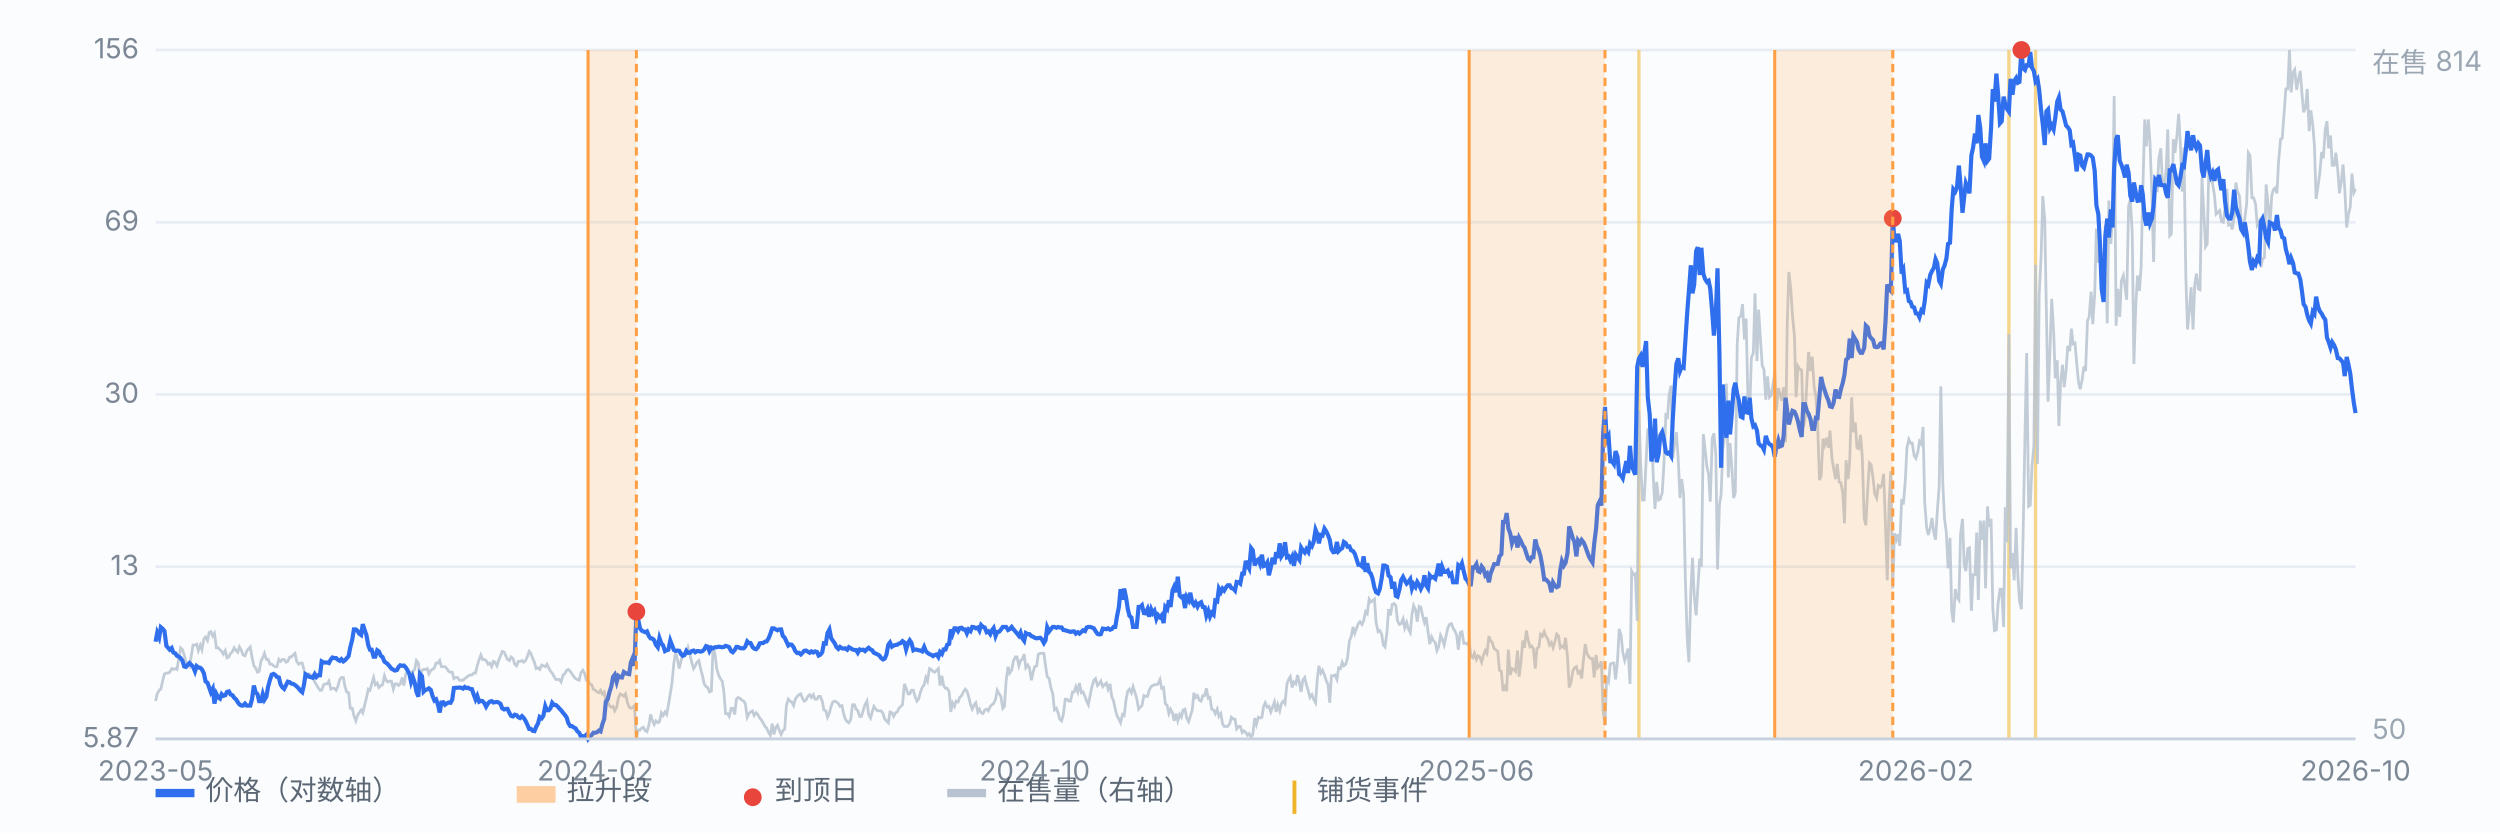
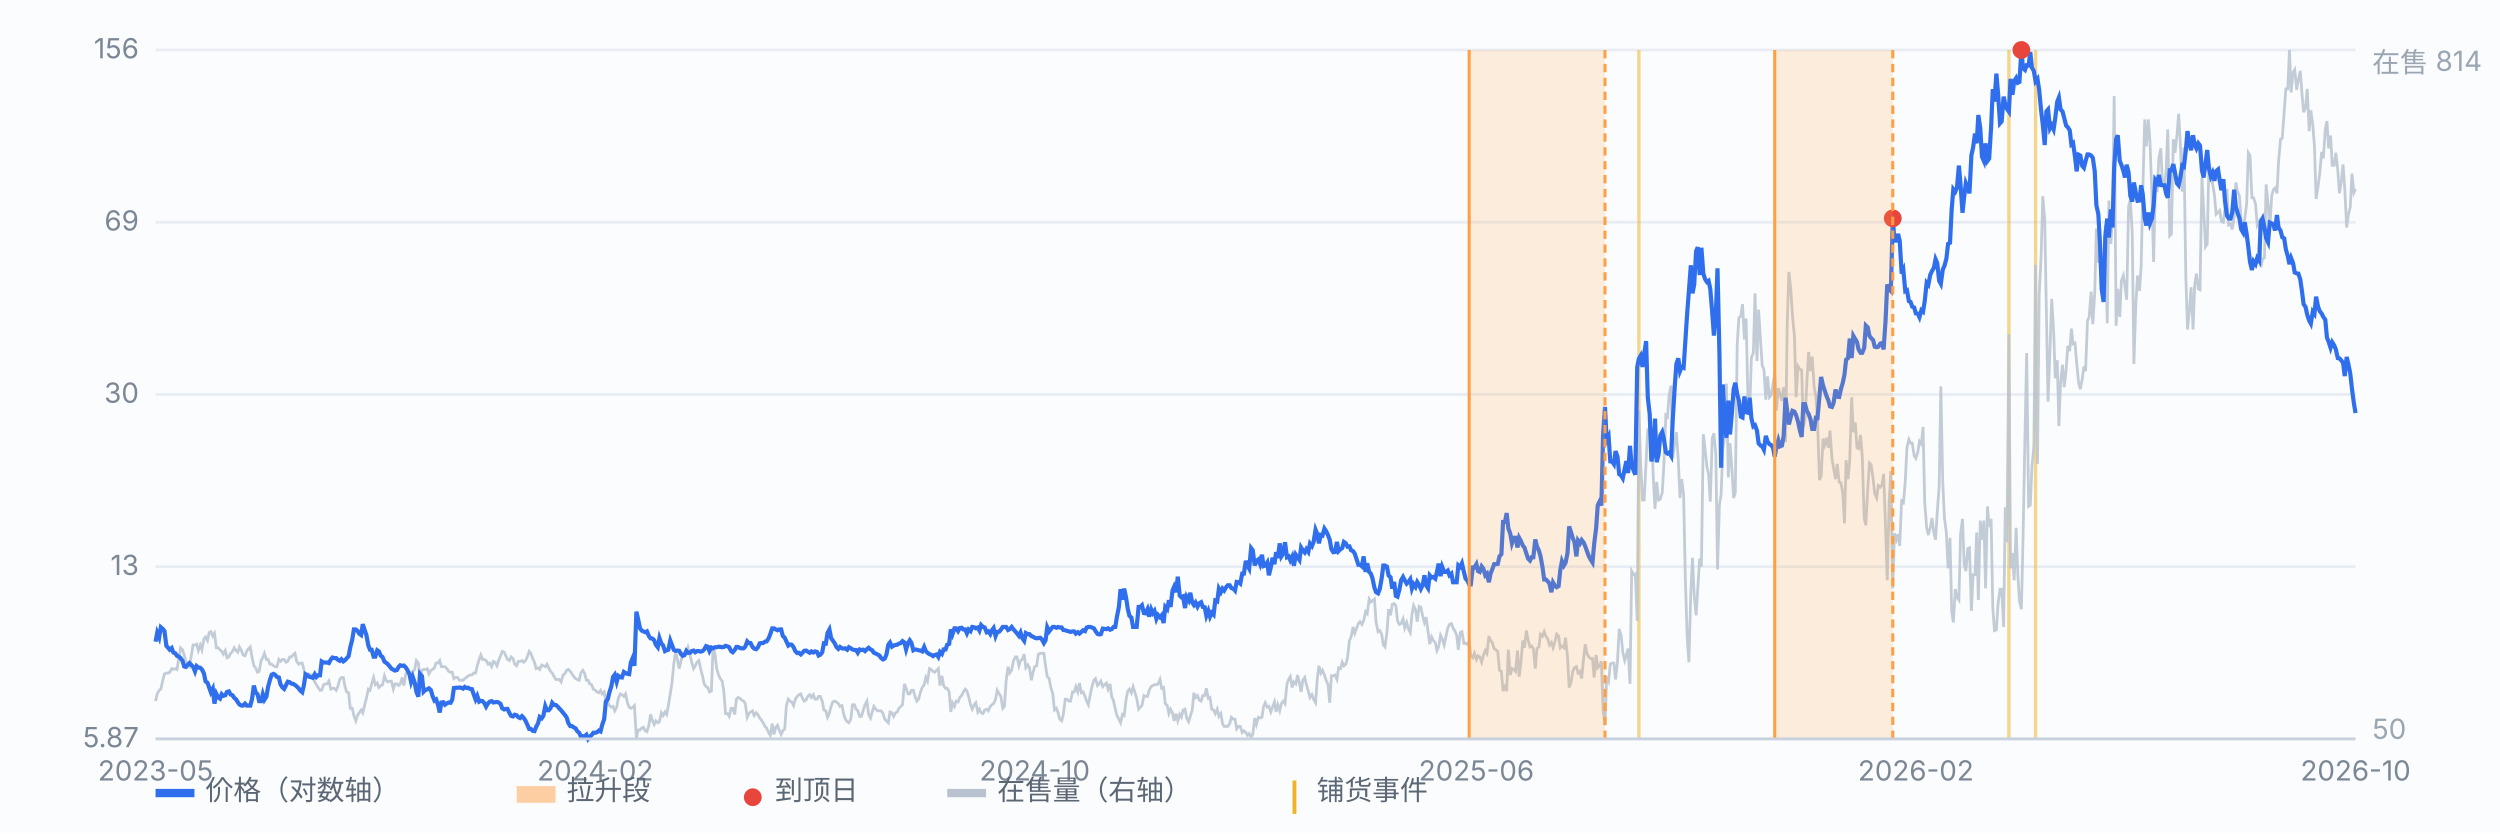
<svg xmlns="http://www.w3.org/2000/svg" viewBox="0 0 900 300" preserveAspectRatio="xMidYMid meet" style="width:100%;max-width:900px;height:auto;display:block" font-family="-apple-system,Segoe UI,Microsoft YaHei,sans-serif" font-size="10">
  <rect x="0" y="0" width="900" height="300" fill="#fbfcfe" />
  <line x1="56" y1="266.0" x2="848" y2="266.0" stroke="#e8edf5" stroke-width="1" />
  <text x="50" y="269.0" text-anchor="end" fill="#7b8794">5.87</text>
  <line x1="56" y1="204.0" x2="848" y2="204.0" stroke="#e8edf5" stroke-width="1" />
  <text x="50" y="207.0" text-anchor="end" fill="#7b8794">13</text>
  <line x1="56" y1="142.0" x2="848" y2="142.0" stroke="#e8edf5" stroke-width="1" />
  <text x="50" y="145.0" text-anchor="end" fill="#7b8794">30</text>
  <line x1="56" y1="80.0" x2="848" y2="80.0" stroke="#e8edf5" stroke-width="1" />
  <text x="50" y="83.0" text-anchor="end" fill="#7b8794">69</text>
  <line x1="56" y1="18.0" x2="848" y2="18.0" stroke="#e8edf5" stroke-width="1" />
  <text x="50" y="21.0" text-anchor="end" fill="#7b8794">156</text>
  <line x1="590.0" y1="18" x2="590.0" y2="266" stroke="#f0b429" stroke-width="1.2" opacity="0.55" />
  <line x1="723.2" y1="18" x2="723.2" y2="266" stroke="#f0b429" stroke-width="1.2" opacity="0.55" />
  <line x1="732.8" y1="18" x2="732.8" y2="266" stroke="#f0b429" stroke-width="1.2" opacity="0.55" />
  <path d="M56.0 252.4 L56.6 249.8 L57.3 248.5 L57.9 248.1 L58.6 244.9 L59.2 242.6 L59.9 242.3 L60.5 242.3 L61.1 242.0 L61.8 240.7 L62.4 241.0 L63.1 240.7 L63.7 241.0 L64.4 236.8 L65.0 233.2 L65.7 233.9 L66.3 235.8 L66.9 238.1 L67.6 239.4 L68.2 240.0 L68.9 235.8 L69.5 232.2 L70.2 232.2 L70.8 231.9 L71.4 234.2 L72.1 232.2 L72.7 233.9 L73.4 230.0 L74.0 229.3 L74.7 230.6 L75.3 227.7 L75.9 227.4 L76.6 229.0 L77.2 228.0 L77.9 233.2 L78.5 233.2 L79.2 233.9 L79.8 234.5 L80.4 235.5 L81.1 234.2 L81.7 236.8 L82.4 236.5 L83.0 235.2 L83.7 234.5 L84.3 233.2 L85.0 234.2 L85.6 234.8 L86.2 232.9 L86.9 234.2 L87.5 235.8 L88.2 236.1 L88.8 234.5 L89.5 233.5 L90.1 232.9 L90.7 236.5 L91.4 239.7 L92.0 240.4 L92.7 242.0 L93.3 241.7 L94.0 237.8 L94.6 236.8 L95.2 235.2 L95.9 237.4 L96.5 237.4 L97.2 239.1 L97.8 239.1 L98.5 239.7 L99.1 240.0 L99.7 240.0 L100.4 237.4 L101.0 238.1 L101.7 237.4 L102.3 237.4 L103.0 238.4 L103.6 238.1 L104.3 236.5 L104.9 236.5 L105.5 235.8 L106.2 235.2 L106.8 238.1 L107.5 239.1 L108.1 238.7 L108.8 238.7 L109.4 241.0 L110.0 243.9 L110.7 243.9 L111.3 242.6 L112.0 243.0 L112.6 243.9 L113.3 245.5 L113.9 246.5 L114.5 247.5 L115.2 248.5 L115.8 248.5 L116.5 246.5 L117.1 246.2 L117.8 246.2 L118.4 245.2 L119.1 248.1 L119.7 247.8 L120.3 247.8 L121.0 248.5 L121.6 247.2 L122.3 244.6 L122.9 243.9 L123.6 243.9 L124.2 247.2 L124.8 249.1 L125.5 249.4 L126.1 255.0 L126.8 255.0 L127.4 257.6 L128.1 259.5 L128.7 257.6 L129.3 256.6 L130.0 255.6 L130.6 256.6 L131.3 253.7 L131.9 251.4 L132.6 248.1 L133.2 248.5 L133.8 246.2 L134.5 243.9 L135.1 246.5 L135.8 245.9 L136.4 247.5 L137.1 246.8 L137.7 246.5 L138.4 243.3 L139.0 244.9 L139.6 245.5 L140.3 245.2 L140.9 245.2 L141.6 248.1 L142.2 246.2 L142.9 246.2 L143.5 246.8 L144.1 246.2 L144.8 243.9 L145.4 246.8 L146.1 242.6 L146.7 241.7 L147.4 242.3 L148.0 242.3 L148.6 241.7 L149.3 241.0 L149.9 237.8 L150.6 238.7 L151.2 243.6 L151.9 241.3 L152.5 241.0 L153.2 241.0 L153.8 240.7 L154.4 242.6 L155.1 241.3 L155.7 241.0 L156.4 240.4 L157.0 238.7 L157.7 238.7 L158.3 237.8 L158.9 240.0 L159.6 240.0 L160.2 240.0 L160.9 240.7 L161.5 241.7 L162.2 242.0 L162.8 242.0 L163.4 244.3 L164.1 243.9 L164.7 243.9 L165.4 244.9 L166.0 244.9 L166.7 244.9 L167.3 244.3 L167.9 243.9 L168.6 243.3 L169.2 243.0 L169.9 243.0 L170.5 242.3 L171.2 242.3 L171.8 239.7 L172.5 237.4 L173.1 235.8 L173.7 237.4 L174.4 237.4 L175.0 237.8 L175.7 239.1 L176.3 238.7 L177.0 240.0 L177.6 238.1 L178.2 238.4 L178.9 239.7 L179.5 237.8 L180.2 236.1 L180.8 234.5 L181.5 234.8 L182.1 236.1 L182.7 237.4 L183.4 237.8 L184.0 236.5 L184.7 237.1 L185.3 239.1 L186.0 239.7 L186.6 238.1 L187.2 238.1 L187.9 237.8 L188.5 238.4 L189.2 237.8 L189.8 236.5 L190.5 234.5 L191.1 235.2 L191.8 237.1 L192.4 238.4 L193.0 240.7 L193.7 240.4 L194.3 241.0 L195.0 239.4 L195.6 239.7 L196.3 240.0 L196.9 239.1 L197.5 240.4 L198.2 241.7 L198.8 242.3 L199.5 243.6 L200.1 244.6 L200.8 244.6 L201.4 244.6 L202.0 245.5 L202.7 243.0 L203.3 242.6 L204.0 241.3 L204.6 241.0 L205.3 241.7 L205.9 242.6 L206.6 243.6 L207.2 244.3 L207.8 244.6 L208.5 244.9 L209.1 242.3 L209.8 241.3 L210.4 242.3 L211.1 244.9 L211.7 244.9 L212.3 246.2 L213.0 246.5 L213.6 248.1 L214.3 248.5 L214.9 249.1 L215.6 249.4 L216.2 248.5 L216.8 249.8 L217.5 249.1 L218.1 252.4 L218.8 252.7 L219.4 254.0 L220.1 254.6 L220.7 254.3 L221.3 255.9 L222.0 254.6 L222.6 251.4 L223.3 249.8 L223.9 250.1 L224.6 250.7 L225.2 249.8 L225.9 253.0 L226.5 254.6 L227.1 255.0 L227.8 254.6 L228.4 254.0 L229.1 266.0 L229.7 262.8 L230.4 262.8 L231.0 262.1 L231.6 261.8 L232.3 263.1 L232.9 263.4 L233.6 261.1 L234.2 257.2 L234.9 259.5 L235.5 260.8 L236.1 259.5 L236.8 260.2 L237.4 259.8 L238.1 256.6 L238.7 257.6 L239.4 256.3 L240.0 257.2 L240.6 254.0 L241.3 249.8 L241.9 245.9 L242.6 238.7 L243.2 234.8 L243.9 237.4 L244.5 240.7 L245.2 237.8 L245.8 235.5 L246.4 236.1 L247.1 235.5 L247.7 233.2 L248.4 235.8 L249.0 238.4 L249.7 240.7 L250.3 239.7 L250.9 238.4 L251.6 237.8 L252.2 240.7 L252.9 243.3 L253.5 246.2 L254.2 247.2 L254.8 247.5 L255.4 249.1 L256.1 248.8 L256.7 232.9 L257.4 235.5 L258.0 240.7 L258.7 243.0 L259.3 244.3 L260.0 245.2 L260.6 249.1 L261.2 256.9 L261.9 256.9 L262.5 257.9 L263.2 255.0 L263.8 255.0 L264.5 257.2 L265.1 251.7 L265.7 251.1 L266.4 251.4 L267.0 252.0 L267.7 252.4 L268.3 253.3 L269.0 258.2 L269.6 256.9 L270.2 256.3 L270.9 255.9 L271.5 257.6 L272.2 256.6 L272.8 257.2 L273.5 258.5 L274.1 259.2 L274.7 260.2 L275.4 261.5 L276.0 262.1 L276.7 263.7 L277.3 264.7 L278.0 260.5 L278.6 264.4 L279.3 261.8 L279.9 261.1 L280.5 262.8 L281.2 264.4 L281.8 263.1 L282.5 262.4 L283.1 254.0 L283.8 251.7 L284.4 252.4 L285.0 252.7 L285.7 254.0 L286.3 251.7 L287.0 250.7 L287.6 250.1 L288.3 249.8 L288.9 251.4 L289.5 252.4 L290.2 252.0 L290.8 250.7 L291.5 250.1 L292.1 251.1 L292.8 250.1 L293.4 251.7 L294.1 251.7 L294.7 250.7 L295.3 250.7 L296.0 252.4 L296.6 255.6 L297.3 255.9 L297.9 258.2 L298.6 256.6 L299.2 254.3 L299.8 252.7 L300.5 252.4 L301.1 252.7 L301.8 253.3 L302.4 254.3 L303.1 254.0 L303.7 256.9 L304.3 258.9 L305.0 259.8 L305.6 260.2 L306.3 258.9 L306.9 253.7 L307.6 253.7 L308.2 255.3 L308.8 255.9 L309.5 257.9 L310.1 257.9 L310.8 255.6 L311.4 253.7 L312.1 252.4 L312.7 257.2 L313.4 258.5 L314.0 256.3 L314.6 254.3 L315.3 255.3 L315.9 255.9 L316.6 255.9 L317.2 255.9 L317.9 256.9 L318.5 258.9 L319.1 259.5 L319.8 260.2 L320.4 256.3 L321.1 256.6 L321.7 257.9 L322.4 256.6 L323.0 256.3 L323.6 255.0 L324.3 254.3 L324.9 253.7 L325.6 246.2 L326.2 247.8 L326.9 249.8 L327.5 249.8 L328.1 248.5 L328.8 248.5 L329.4 250.7 L330.1 252.4 L330.7 251.7 L331.4 249.1 L332.0 247.5 L332.7 246.5 L333.3 243.9 L333.9 245.2 L334.6 240.7 L335.2 241.0 L335.9 241.7 L336.5 242.0 L337.2 241.3 L337.8 240.7 L338.4 246.8 L339.1 243.3 L339.7 246.8 L340.4 247.8 L341.0 247.8 L341.7 249.1 L342.3 256.3 L342.9 253.0 L343.6 254.3 L344.2 252.4 L344.9 252.7 L345.5 251.1 L346.2 250.4 L346.8 249.1 L347.5 248.1 L348.1 248.8 L348.7 250.7 L349.4 253.7 L350.0 255.3 L350.7 253.7 L351.3 253.0 L352.0 256.3 L352.6 255.3 L353.2 256.6 L353.9 256.9 L354.5 255.6 L355.2 255.3 L355.8 255.9 L356.5 254.3 L357.1 253.7 L357.7 253.3 L358.4 251.7 L359.0 248.5 L359.7 249.8 L360.3 250.7 L361.0 255.0 L361.6 254.3 L362.2 245.2 L362.9 240.0 L363.5 242.3 L364.2 241.3 L364.8 238.1 L365.5 236.5 L366.1 236.5 L366.8 239.7 L367.4 237.8 L368.0 237.4 L368.7 235.5 L369.3 240.4 L370.0 239.4 L370.6 240.4 L371.3 244.9 L371.9 242.0 L372.5 240.0 L373.2 239.7 L373.8 235.5 L374.5 235.2 L375.1 235.2 L375.8 235.2 L376.4 239.7 L377.0 243.6 L377.7 244.3 L378.3 247.5 L379.0 249.8 L379.6 255.6 L380.3 255.0 L380.9 256.6 L381.5 258.9 L382.2 259.5 L382.8 257.2 L383.5 251.7 L384.1 251.7 L384.8 252.4 L385.4 252.4 L386.1 249.1 L386.7 249.1 L387.3 247.2 L388.0 249.1 L388.6 245.9 L389.3 249.4 L389.9 249.1 L390.6 250.7 L391.2 252.4 L391.8 253.7 L392.5 250.1 L393.1 247.2 L393.8 244.9 L394.4 244.3 L395.1 246.8 L395.7 246.2 L396.3 245.2 L397.0 247.2 L397.6 246.5 L398.3 245.9 L398.9 248.1 L399.6 246.2 L400.2 250.7 L400.9 252.4 L401.5 255.3 L402.1 257.6 L402.8 258.9 L403.4 260.2 L404.1 257.2 L404.7 257.6 L405.4 251.7 L406.0 248.8 L406.6 248.1 L407.3 249.4 L407.9 247.2 L408.6 249.4 L409.2 251.4 L409.9 255.3 L410.5 254.6 L411.1 254.0 L411.8 250.4 L412.4 250.7 L413.1 250.7 L413.7 248.5 L414.4 247.2 L415.0 246.8 L415.6 246.5 L416.3 246.5 L416.9 246.2 L417.6 244.6 L418.2 247.8 L418.9 247.5 L419.5 253.3 L420.2 254.0 L420.8 256.9 L421.4 255.3 L422.1 256.6 L422.7 259.5 L423.4 256.9 L424.0 259.5 L424.7 257.2 L425.3 258.2 L425.9 255.6 L426.6 255.3 L427.2 258.5 L427.9 259.8 L428.5 257.9 L429.2 255.6 L429.8 249.4 L430.4 251.1 L431.1 250.4 L431.7 252.0 L432.4 252.4 L433.0 250.4 L433.7 250.4 L434.3 247.8 L435.0 251.4 L435.6 251.1 L436.2 255.3 L436.9 255.6 L437.5 256.9 L438.2 255.3 L438.8 257.9 L439.5 256.9 L440.1 260.5 L440.7 261.5 L441.4 261.5 L442.0 261.5 L442.7 260.5 L443.3 258.2 L444.0 258.9 L444.6 258.9 L445.2 262.4 L445.9 261.5 L446.5 261.5 L447.2 263.7 L447.8 263.1 L448.5 263.7 L449.1 264.7 L449.7 264.1 L450.4 265.4 L451.0 264.4 L451.7 258.5 L452.3 260.8 L453.0 258.2 L453.6 258.5 L454.3 258.2 L454.9 254.3 L455.5 253.0 L456.2 254.6 L456.8 254.3 L457.5 256.3 L458.1 254.6 L458.8 252.7 L459.4 256.3 L460.0 253.7 L460.7 255.9 L461.3 253.3 L462.0 252.4 L462.6 253.3 L463.3 246.2 L463.9 244.6 L464.5 243.6 L465.2 247.5 L465.8 245.5 L466.5 246.2 L467.1 243.0 L467.8 245.9 L468.4 249.1 L469.0 244.9 L469.7 243.9 L470.3 246.5 L471.0 248.8 L471.6 251.1 L472.3 250.1 L472.9 251.7 L473.6 253.0 L474.2 244.6 L474.8 239.7 L475.5 242.3 L476.1 241.3 L476.8 243.0 L477.4 244.9 L478.1 246.5 L478.7 253.0 L479.3 243.3 L480.0 243.3 L480.6 243.0 L481.3 244.6 L481.9 240.4 L482.6 240.7 L483.2 238.4 L483.8 239.7 L484.5 239.1 L485.1 236.8 L485.8 230.6 L486.4 229.3 L487.1 225.7 L487.7 228.0 L488.4 226.1 L489.0 224.5 L489.6 223.8 L490.3 224.8 L490.9 223.5 L491.6 220.2 L492.2 220.9 L492.9 215.7 L493.5 216.7 L494.1 216.3 L494.8 215.7 L495.4 224.1 L496.1 227.4 L496.7 227.0 L497.4 228.3 L498.0 232.2 L498.6 232.9 L499.3 227.7 L499.9 219.3 L500.6 221.5 L501.2 217.6 L501.9 217.3 L502.5 218.0 L503.1 223.5 L503.8 224.8 L504.4 224.5 L505.1 222.8 L505.7 226.1 L506.4 224.1 L507.0 226.4 L507.7 227.7 L508.3 221.2 L508.9 218.0 L509.6 219.6 L510.2 223.8 L510.9 218.3 L511.5 218.6 L512.2 221.9 L512.8 224.1 L513.4 222.2 L514.1 227.4 L514.7 231.9 L515.4 229.3 L516.0 230.6 L516.7 231.3 L517.3 234.2 L517.9 232.9 L518.6 228.7 L519.2 230.0 L519.9 232.2 L520.5 229.3 L521.2 226.1 L521.8 224.8 L522.5 224.5 L523.1 226.1 L523.7 227.0 L524.4 228.7 L525.0 233.9 L525.7 227.7 L526.3 227.4 L527.0 231.6 L527.6 231.6 L528.2 231.9 L528.9 230.9 L529.5 236.1 L530.2 236.8 L530.8 235.2 L531.5 237.4 L532.1 236.1 L532.7 236.5 L533.4 238.4 L534.0 236.1 L534.7 234.2 L535.3 235.2 L536.0 229.0 L536.6 230.6 L537.2 231.3 L537.9 233.5 L538.5 233.9 L539.2 234.5 L539.8 241.3 L540.5 241.7 L541.1 248.8 L541.8 247.2 L542.4 248.8 L543.0 233.9 L543.7 243.0 L544.3 240.7 L545.0 241.0 L545.6 241.7 L546.3 234.2 L546.9 243.6 L547.5 238.7 L548.2 230.6 L548.8 233.2 L549.5 227.0 L550.1 230.3 L550.8 232.9 L551.4 232.6 L552.0 233.5 L552.7 240.7 L553.3 233.5 L554.0 232.9 L554.6 228.3 L555.3 229.0 L555.9 227.4 L556.5 229.0 L557.2 230.0 L557.8 232.2 L558.5 231.3 L559.1 233.2 L559.8 230.9 L560.4 228.3 L561.1 229.0 L561.7 233.2 L562.3 232.6 L563.0 233.2 L563.6 229.6 L564.3 236.5 L564.9 247.5 L565.6 245.5 L566.2 241.7 L566.8 240.4 L567.5 240.0 L568.1 242.3 L568.8 241.7 L569.4 244.3 L570.1 237.1 L570.7 231.9 L571.3 235.2 L572.0 236.5 L572.6 237.1 L573.3 237.1 L573.9 243.9 L574.6 235.8 L575.2 240.4 L575.9 239.7 L576.5 238.1 L577.1 255.6 L577.8 261.1 L578.4 243.6 L579.1 245.2 L579.7 239.1 L580.4 238.7 L581.0 238.7 L581.6 244.6 L582.3 238.1 L582.9 226.4 L583.6 228.7 L584.2 234.8 L584.9 237.8 L585.5 235.8 L586.1 233.5 L586.8 246.2 L587.4 205.6 L588.1 206.9 L588.7 206.6 L589.4 223.5 L590.0 147.8 L590.6 166.3 L591.3 180.0 L591.9 180.0 L592.6 166.0 L593.2 154.3 L593.9 156.0 L594.5 154.3 L595.2 172.2 L595.8 183.2 L596.4 173.5 L597.1 180.0 L597.7 179.7 L598.4 177.4 L599.0 167.3 L599.7 149.5 L600.3 150.1 L600.9 142.0 L601.6 138.8 L602.2 165.0 L602.9 159.2 L603.5 155.6 L604.2 166.0 L604.8 179.3 L605.4 172.5 L606.1 178.0 L606.7 207.6 L607.4 229.6 L608.0 238.4 L608.7 213.1 L609.3 200.8 L609.9 214.1 L610.6 221.5 L611.2 211.8 L611.9 201.1 L612.5 204.0 L613.2 156.3 L613.8 161.5 L614.5 168.0 L615.1 170.9 L615.7 180.6 L616.4 157.9 L617.0 156.0 L617.7 163.7 L618.3 205.0 L619.0 181.6 L619.6 178.0 L620.2 161.5 L620.9 157.3 L621.5 138.1 L622.2 171.9 L622.8 159.5 L623.5 168.9 L624.1 179.3 L624.7 177.4 L625.4 123.8 L626.0 114.4 L626.7 113.8 L627.3 109.5 L628.0 122.2 L628.6 114.7 L629.3 145.6 L629.9 147.5 L630.5 128.7 L631.2 127.1 L631.8 105.6 L632.5 130.0 L633.1 111.5 L633.8 122.8 L634.4 131.6 L635.0 132.9 L635.7 143.9 L636.3 135.5 L637.0 143.0 L637.6 142.3 L638.3 138.4 L638.9 134.2 L639.5 147.8 L640.2 139.7 L640.8 141.7 L641.5 144.3 L642.1 139.4 L642.8 159.2 L643.4 116.7 L644.0 97.9 L644.7 104.3 L645.3 113.8 L646.0 120.9 L646.6 143.0 L647.3 131.9 L647.9 132.9 L648.6 133.2 L649.2 153.7 L649.8 151.1 L650.5 137.1 L651.1 126.7 L651.8 133.6 L652.4 128.4 L653.1 139.4 L653.7 142.6 L654.3 151.1 L655.0 172.8 L655.6 171.5 L656.3 157.9 L656.9 160.2 L657.6 157.6 L658.2 161.2 L658.8 155.0 L659.5 165.0 L660.1 168.6 L660.8 172.5 L661.4 167.0 L662.1 173.5 L662.7 173.8 L663.4 177.4 L664.0 188.4 L664.6 165.7 L665.3 172.5 L665.9 165.7 L666.6 143.0 L667.2 155.6 L667.9 152.1 L668.5 161.2 L669.1 161.5 L669.8 156.6 L670.4 164.1 L671.1 186.5 L671.7 189.1 L672.4 175.8 L673.0 166.7 L673.6 167.3 L674.3 172.2 L674.9 177.7 L675.6 179.3 L676.2 174.8 L676.9 175.4 L677.5 174.5 L678.1 170.6 L678.8 189.7 L679.4 208.9 L680.1 180.3 L680.7 169.6 L681.4 211.8 L682.0 192.0 L682.7 194.3 L683.3 192.3 L683.9 196.5 L684.6 179.7 L685.2 181.6 L685.9 173.2 L686.5 161.2 L687.2 158.2 L687.8 159.5 L688.4 159.5 L689.1 164.1 L689.7 165.0 L690.4 162.8 L691.0 158.9 L691.7 159.9 L692.3 153.7 L692.9 181.0 L693.6 190.0 L694.2 192.6 L694.9 190.0 L695.5 186.5 L696.2 192.0 L696.8 194.3 L697.4 184.5 L698.1 175.1 L698.7 139.1 L699.4 173.8 L700.0 186.5 L700.7 192.0 L701.3 204.6 L702.0 193.6 L702.6 219.9 L703.2 224.1 L703.9 212.1 L704.5 215.0 L705.2 216.0 L705.8 192.3 L706.5 186.8 L707.1 203.0 L707.7 205.6 L708.4 197.5 L709.0 197.2 L709.7 219.9 L710.3 206.9 L711.0 206.9 L711.6 191.7 L712.2 216.0 L712.9 187.4 L713.5 194.3 L714.2 187.4 L714.8 211.8 L715.5 182.3 L716.1 189.7 L716.8 186.8 L717.4 218.6 L718.0 227.0 L718.7 226.7 L719.3 217.3 L720.0 212.1 L720.6 212.1 L721.3 225.7 L721.9 182.6 L722.5 195.2 L723.2 120.3 L723.8 204.6 L724.5 199.1 L725.1 208.9 L725.8 190.0 L726.4 206.6 L727.0 216.3 L727.7 219.3 L728.3 193.3 L729.0 156.3 L729.6 127.1 L730.3 182.3 L730.9 181.9 L731.5 168.0 L732.2 160.5 L732.8 95.3 L733.5 167.0 L734.1 106.3 L734.8 92.3 L735.4 70.6 L736.1 79.0 L736.7 112.5 L737.3 144.6 L738.0 125.8 L738.6 107.6 L739.3 119.0 L739.9 136.2 L740.6 129.7 L741.2 153.4 L741.8 137.8 L742.5 131.3 L743.1 139.4 L743.8 133.2 L744.4 124.5 L745.1 126.4 L745.7 118.3 L746.3 123.8 L747.0 123.5 L747.6 130.6 L748.3 137.8 L748.9 140.1 L749.6 136.5 L750.2 131.9 L750.8 133.6 L751.5 115.4 L752.1 114.1 L752.8 105.0 L753.4 116.7 L754.1 105.6 L754.7 82.3 L755.4 94.6 L756.0 87.8 L756.6 93.6 L757.3 95.9 L757.9 81.0 L758.6 116.4 L759.2 72.2 L759.9 87.8 L760.5 77.4 L761.1 34.6 L761.8 117.3 L762.4 104.0 L763.1 114.1 L763.7 101.1 L764.4 99.2 L765.0 103.0 L765.6 107.9 L766.3 74.2 L766.9 71.9 L767.6 83.6 L768.2 131.0 L768.9 109.5 L769.5 99.2 L770.2 104.7 L770.8 96.2 L771.4 69.0 L772.1 43.0 L772.7 52.7 L773.4 43.0 L774.0 51.4 L774.7 70.9 L775.3 94.3 L775.9 68.3 L776.6 68.6 L777.2 57.0 L777.9 53.4 L778.5 66.7 L779.2 66.7 L779.8 61.5 L780.4 46.6 L781.1 84.9 L781.7 84.2 L782.4 50.1 L783.0 55.0 L783.7 48.8 L784.3 41.0 L784.9 51.1 L785.6 69.0 L786.2 53.1 L786.9 99.5 L787.5 118.6 L788.2 111.5 L788.8 103.4 L789.5 118.6 L790.1 102.4 L790.7 98.5 L791.4 104.0 L792.0 104.3 L792.7 64.1 L793.3 75.1 L794.0 88.8 L794.6 87.8 L795.2 58.9 L795.9 61.8 L796.5 66.0 L797.2 70.3 L797.8 77.1 L798.5 76.4 L799.1 75.8 L799.7 79.7 L800.4 80.0 L801.0 75.1 L801.7 68.0 L802.3 81.0 L803.0 80.6 L803.6 82.6 L804.3 78.1 L804.9 65.7 L805.5 69.0 L806.2 70.6 L806.8 79.4 L807.5 80.6 L808.1 79.0 L808.8 73.2 L809.4 55.0 L810.0 56.0 L810.7 71.2 L811.3 71.2 L812.0 73.5 L812.6 81.0 L813.3 79.7 L813.9 96.2 L814.5 93.3 L815.2 92.7 L815.8 66.4 L816.5 73.5 L817.1 82.9 L817.8 70.6 L818.4 68.3 L819.0 67.7 L819.7 69.6 L820.3 57.9 L821.0 50.1 L821.6 49.8 L822.3 40.4 L822.9 32.0 L823.6 32.0 L824.2 18.0 L824.8 33.3 L825.5 26.1 L826.1 25.1 L826.8 32.3 L827.4 28.7 L828.1 25.5 L828.7 33.6 L829.3 40.4 L830.0 38.8 L830.6 32.0 L831.3 47.2 L831.9 39.7 L832.6 44.9 L833.2 52.7 L833.8 71.6 L834.5 67.0 L835.1 62.5 L835.8 54.7 L836.4 57.0 L837.1 46.6 L837.7 43.6 L838.3 53.4 L839.0 48.8 L839.6 59.5 L840.3 59.5 L840.9 55.0 L841.6 61.2 L842.2 69.6 L842.9 65.1 L843.5 59.2 L844.1 67.7 L844.8 81.9 L845.4 77.4 L846.1 74.5 L846.7 62.5 L847.4 69.3 L848.0 68.0" fill="none" stroke="#b9c3cf" stroke-width="1" opacity="0.85" />
  <text x="854" y="26" fill="#9aa6b2">在售 814</text>
  <text x="854" y="266" fill="#9aa6b2">50</text>
  <path d="M56.0 231.0 L56.6 227.8 L57.3 229.5 L57.9 225.8 L58.6 226.4 L59.2 227.2 L59.9 232.5 L60.5 233.2 L61.1 233.9 L61.8 233.3 L62.4 234.9 L63.1 235.2 L63.7 236.1 L64.4 236.4 L65.0 236.9 L65.7 237.9 L66.3 239.9 L66.9 240.1 L67.6 239.3 L68.2 238.7 L68.9 239.4 L69.5 240.0 L70.2 241.7 L70.8 239.8 L71.4 240.3 L72.1 240.4 L72.7 241.0 L73.4 242.4 L74.0 245.3 L74.7 245.8 L75.3 247.5 L75.9 249.2 L76.6 247.9 L77.2 253.3 L77.9 249.8 L78.5 251.0 L79.2 251.5 L79.8 249.9 L80.4 250.5 L81.1 250.3 L81.7 249.1 L82.4 248.9 L83.0 250.0 L83.7 250.3 L84.3 251.2 L85.0 251.8 L85.6 252.8 L86.2 253.6 L86.9 254.0 L87.5 254.0 L88.2 253.3 L88.8 254.0 L89.5 254.0 L90.1 254.0 L90.7 251.8 L91.4 246.8 L92.0 249.2 L92.7 249.9 L93.3 252.4 L94.0 252.4 L94.6 249.9 L95.2 251.9 L95.9 250.8 L96.5 247.3 L97.2 244.7 L97.8 242.9 L98.5 242.6 L99.1 243.0 L99.7 243.7 L100.4 243.9 L101.0 246.4 L101.7 247.5 L102.3 248.0 L103.0 246.6 L103.6 245.4 L104.3 245.6 L104.9 246.1 L105.5 246.2 L106.2 246.6 L106.8 247.1 L107.5 247.8 L108.1 248.6 L108.8 249.2 L109.4 246.7 L110.0 242.7 L110.7 243.1 L111.3 243.6 L112.0 243.8 L112.6 244.0 L113.3 242.7 L113.9 243.7 L114.5 243.1 L115.2 243.1 L115.8 238.1 L116.5 238.5 L117.1 238.5 L117.8 238.5 L118.4 238.7 L119.1 237.4 L119.7 236.7 L120.3 236.9 L121.0 236.9 L121.6 237.5 L122.3 237.9 L122.9 237.3 L123.6 238.1 L124.2 237.7 L124.8 237.0 L125.5 236.2 L126.1 233.0 L126.8 230.3 L127.4 226.6 L128.1 226.6 L128.7 227.1 L129.3 228.1 L130.0 228.6 L130.6 224.7 L131.3 226.9 L131.9 228.6 L132.6 232.4 L133.2 233.9 L133.8 233.9 L134.5 236.4 L135.1 236.4 L135.8 234.1 L136.4 234.5 L137.1 236.1 L137.7 236.5 L138.4 238.2 L139.0 238.6 L139.6 239.1 L140.3 239.9 L140.9 240.7 L141.6 241.1 L142.2 241.4 L142.9 241.2 L143.5 240.1 L144.1 239.5 L144.8 239.7 L145.4 239.6 L146.1 240.3 L146.7 241.3 L147.4 242.7 L148.0 245.5 L148.6 243.7 L149.3 245.8 L149.9 249.0 L150.6 250.8 L151.2 242.6 L151.9 243.4 L152.5 249.0 L153.2 248.3 L153.8 248.2 L154.4 247.8 L155.1 248.4 L155.7 250.5 L156.4 252.2 L157.0 251.8 L157.7 253.8 L158.3 256.5 L158.9 252.9 L159.6 252.8 L160.2 253.7 L160.9 253.2 L161.5 252.9 L162.2 253.0 L162.8 251.9 L163.4 247.7 L164.1 247.6 L164.7 247.6 L165.4 247.5 L166.0 247.6 L166.7 247.9 L167.3 247.3 L167.9 247.7 L168.6 247.6 L169.2 248.0 L169.9 248.1 L170.5 249.9 L171.2 251.8 L171.8 250.5 L172.5 252.6 L173.1 252.3 L173.7 252.4 L174.4 253.2 L175.0 254.4 L175.7 253.2 L176.3 252.6 L177.0 252.4 L177.6 252.9 L178.2 252.8 L178.9 252.7 L179.5 252.9 L180.2 253.4 L180.8 255.0 L181.5 255.4 L182.1 255.2 L182.7 255.2 L183.4 256.7 L184.0 257.7 L184.7 257.9 L185.3 257.3 L186.0 257.5 L186.6 258.2 L187.2 258.5 L187.9 257.8 L188.5 258.4 L189.2 259.5 L189.8 260.8 L190.5 262.4 L191.1 262.4 L191.8 263.1 L192.4 263.2 L193.0 261.7 L193.7 260.4 L194.3 258.1 L195.0 258.6 L195.6 257.7 L196.3 254.2 L196.9 255.7 L197.5 255.7 L198.2 254.9 L198.8 253.0 L199.5 253.8 L200.1 253.8 L200.8 254.4 L201.4 255.1 L202.0 255.7 L202.7 256.6 L203.3 257.3 L204.0 258.3 L204.6 260.3 L205.3 261.4 L205.9 261.4 L206.6 261.9 L207.2 262.2 L207.8 263.2 L208.5 263.8 L209.1 265.1 L209.8 265.0 L210.4 265.1 L211.1 264.5 L211.7 266.0 L212.3 265.2 L213.0 264.6 L213.6 263.8 L214.3 263.8 L214.9 263.6 L215.6 263.0 L216.2 263.3 L216.8 260.9 L217.5 258.9 L218.1 252.6 L218.8 251.7 L219.4 249.2 L220.1 247.0 L220.7 243.7 L221.3 242.9 L222.0 245.5 L222.6 243.3 L223.3 243.8 L223.9 243.9 L224.6 241.9 L225.2 242.3 L225.9 242.6 L226.5 242.7 L227.1 238.5 L227.8 236.8 L228.4 239.7 L229.1 220.2 L229.7 222.8 L230.4 226.2 L231.0 227.0 L231.6 227.3 L232.3 227.6 L232.9 227.3 L233.6 229.0 L234.2 229.8 L234.9 229.9 L235.5 230.5 L236.1 232.1 L236.8 233.0 L237.4 229.7 L238.1 231.7 L238.7 232.3 L239.4 234.4 L240.0 234.1 L240.6 233.9 L241.3 230.6 L241.9 232.2 L242.6 234.0 L243.2 234.3 L243.9 234.2 L244.5 234.3 L245.2 235.5 L245.8 236.1 L246.4 235.8 L247.1 234.3 L247.7 235.0 L248.4 235.0 L249.0 234.4 L249.7 234.2 L250.3 234.8 L250.9 234.4 L251.6 234.4 L252.2 234.6 L252.9 234.4 L253.5 233.8 L254.2 232.6 L254.8 232.8 L255.4 234.4 L256.1 233.1 L256.7 233.4 L257.4 233.0 L258.0 233.0 L258.7 232.8 L259.3 232.9 L260.0 233.0 L260.6 232.9 L261.2 232.5 L261.9 232.7 L262.5 233.0 L263.2 234.4 L263.8 234.8 L264.5 234.0 L265.1 232.9 L265.7 232.9 L266.4 233.3 L267.0 233.4 L267.7 233.4 L268.3 232.8 L269.0 230.9 L269.6 231.5 L270.2 231.5 L270.9 232.9 L271.5 233.5 L272.2 233.7 L272.8 233.1 L273.5 231.6 L274.1 231.5 L274.7 231.5 L275.4 231.0 L276.0 230.9 L276.7 229.8 L277.3 228.3 L278.0 226.2 L278.6 226.2 L279.3 226.6 L279.9 226.9 L280.5 226.6 L281.2 226.6 L281.8 228.9 L282.5 229.6 L283.1 230.9 L283.8 232.4 L284.4 232.0 L285.0 232.1 L285.7 233.0 L286.3 234.4 L287.0 235.1 L287.6 235.0 L288.3 235.6 L288.9 235.0 L289.5 234.3 L290.2 234.2 L290.8 234.6 L291.5 235.0 L292.1 234.5 L292.8 234.9 L293.4 234.5 L294.1 234.7 L294.7 236.0 L295.3 235.7 L296.0 234.8 L296.6 231.6 L297.3 231.7 L297.9 227.9 L298.6 226.6 L299.2 229.7 L299.8 230.6 L300.5 231.6 L301.1 232.9 L301.8 233.6 L302.4 232.9 L303.1 233.4 L303.7 233.5 L304.3 233.4 L305.0 233.9 L305.6 233.0 L306.3 233.4 L306.9 233.8 L307.6 234.0 L308.2 234.0 L308.8 235.0 L309.5 233.8 L310.1 234.0 L310.8 233.9 L311.4 234.4 L312.1 233.7 L312.7 233.2 L313.4 233.8 L314.0 234.1 L314.6 235.0 L315.3 235.3 L315.9 235.6 L316.6 236.0 L317.2 236.9 L317.9 237.4 L318.5 237.1 L319.1 235.7 L319.8 232.1 L320.4 231.3 L321.1 232.8 L321.7 232.4 L322.4 232.2 L323.0 232.1 L323.6 231.7 L324.3 231.5 L324.9 230.8 L325.6 231.3 L326.2 233.8 L326.9 231.5 L327.5 230.5 L328.1 231.4 L328.8 234.1 L329.4 233.8 L330.1 233.9 L330.7 234.1 L331.4 234.2 L332.0 234.5 L332.7 232.9 L333.3 234.4 L333.9 235.0 L334.6 235.5 L335.2 235.7 L335.9 236.2 L336.5 235.8 L337.2 235.6 L337.8 236.5 L338.4 234.7 L339.1 235.4 L339.7 233.8 L340.4 233.8 L341.0 232.1 L341.7 231.8 L342.3 226.6 L342.9 228.3 L343.6 226.2 L344.2 226.2 L344.9 227.2 L345.5 226.1 L346.2 226.0 L346.8 226.6 L347.5 226.6 L348.1 228.0 L348.7 226.6 L349.4 227.2 L350.0 225.7 L350.7 225.8 L351.3 226.2 L352.0 225.9 L352.6 227.0 L353.2 225.0 L353.9 225.7 L354.5 225.9 L355.2 227.6 L355.8 227.3 L356.5 228.3 L357.1 226.9 L357.7 226.1 L358.4 229.0 L359.0 227.5 L359.7 227.4 L360.3 226.7 L361.0 225.7 L361.6 225.7 L362.2 225.7 L362.9 226.8 L363.5 226.5 L364.2 225.7 L364.8 226.5 L365.5 227.3 L366.1 228.0 L366.8 228.9 L367.4 227.7 L368.0 229.7 L368.7 230.7 L369.3 227.9 L370.0 228.3 L370.6 228.3 L371.3 229.0 L371.9 229.2 L372.5 229.6 L373.2 229.8 L373.8 229.7 L374.5 229.6 L375.1 230.2 L375.8 231.5 L376.4 230.5 L377.0 225.8 L377.7 227.3 L378.3 226.5 L379.0 225.7 L379.6 225.7 L380.3 226.0 L380.9 225.7 L381.5 225.9 L382.2 225.9 L382.8 226.8 L383.5 226.9 L384.1 227.1 L384.8 227.3 L385.4 227.5 L386.1 227.3 L386.7 227.3 L387.3 228.1 L388.0 227.6 L388.6 228.1 L389.3 227.5 L389.9 226.9 L390.6 227.2 L391.2 225.9 L391.8 225.7 L392.5 225.7 L393.1 225.9 L393.8 226.2 L394.4 227.2 L395.1 228.2 L395.7 228.4 L396.3 228.3 L397.0 226.3 L397.6 226.4 L398.3 226.5 L398.9 226.2 L399.6 226.7 L400.2 226.5 L400.9 225.7 L401.5 225.7 L402.1 222.0 L402.8 218.5 L403.4 212.1 L404.1 215.9 L404.7 211.9 L405.4 215.2 L406.0 219.2 L406.6 221.7 L407.3 222.3 L407.9 225.7 L408.6 225.7 L409.2 225.7 L409.9 218.5 L410.5 218.5 L411.1 217.9 L411.8 220.7 L412.4 220.8 L413.1 219.3 L413.7 222.0 L414.4 219.3 L415.0 220.7 L415.6 219.9 L416.3 222.8 L416.9 221.4 L417.6 222.2 L418.2 221.5 L418.9 224.3 L419.5 218.5 L420.2 219.3 L420.8 216.1 L421.4 218.5 L422.1 212.6 L422.7 211.2 L423.4 213.2 L424.0 207.6 L424.7 214.4 L425.3 215.0 L425.9 214.7 L426.6 218.9 L427.2 214.9 L427.9 216.1 L428.5 213.4 L429.2 216.9 L429.8 217.8 L430.4 216.9 L431.1 218.4 L431.7 217.2 L432.4 216.8 L433.0 218.5 L433.7 218.6 L434.3 221.7 L435.0 219.9 L435.6 222.0 L436.2 220.6 L436.9 221.3 L437.5 216.2 L438.2 216.5 L438.8 211.9 L439.5 213.2 L440.1 211.9 L440.7 212.6 L441.4 211.4 L442.0 210.7 L442.7 210.7 L443.3 211.7 L444.0 211.9 L444.6 212.6 L445.2 209.5 L445.9 209.6 L446.5 210.1 L447.2 206.5 L447.8 206.5 L448.5 201.9 L449.1 203.6 L449.7 204.7 L450.4 197.3 L451.0 198.1 L451.7 203.6 L452.3 201.9 L453.0 201.4 L453.6 203.0 L454.3 199.7 L454.9 203.8 L455.5 203.6 L456.2 202.5 L456.8 207.1 L457.5 204.2 L458.1 200.8 L458.8 203.1 L459.4 198.8 L460.0 200.9 L460.7 195.6 L461.3 200.3 L462.0 199.2 L462.6 195.2 L463.3 200.6 L463.9 200.3 L464.5 201.7 L465.2 200.3 L465.8 203.7 L466.5 199.7 L467.1 200.6 L467.8 201.6 L468.4 197.1 L469.0 198.1 L469.7 198.9 L470.3 197.7 L471.0 198.7 L471.6 195.7 L472.3 196.6 L472.9 195.1 L473.6 190.7 L474.2 192.2 L474.8 195.6 L475.5 192.6 L476.1 192.8 L476.8 190.3 L477.4 191.2 L478.1 192.7 L478.7 194.3 L479.3 197.7 L480.0 198.8 L480.6 198.7 L481.3 195.1 L481.9 198.4 L482.6 197.7 L483.2 197.3 L483.8 195.1 L484.5 195.6 L485.1 196.8 L485.8 196.7 L486.4 198.1 L487.1 198.4 L487.7 199.3 L488.4 201.4 L489.0 203.3 L489.6 203.3 L490.3 203.9 L490.9 200.3 L491.6 205.9 L492.2 202.8 L492.9 205.9 L493.5 206.5 L494.1 208.2 L494.8 211.6 L495.4 213.2 L496.1 213.6 L496.7 212.1 L497.4 208.2 L498.0 203.6 L498.6 203.6 L499.3 204.0 L499.9 207.2 L500.6 207.8 L501.2 211.9 L501.9 209.5 L502.5 214.5 L503.1 214.8 L503.8 212.2 L504.4 208.9 L505.1 207.7 L505.7 208.9 L506.4 210.1 L507.0 209.5 L507.7 208.5 L508.3 211.9 L508.9 210.3 L509.6 211.3 L510.2 209.5 L510.9 210.6 L511.5 212.0 L512.2 210.5 L512.8 207.1 L513.4 210.7 L514.1 211.8 L514.7 207.1 L515.4 207.9 L516.0 207.7 L516.7 208.3 L517.3 205.9 L517.9 202.9 L518.6 207.4 L519.2 204.1 L519.9 205.9 L520.5 205.9 L521.2 205.4 L521.8 207.1 L522.5 206.5 L523.1 209.6 L523.7 209.6 L524.4 209.6 L525.0 203.5 L525.7 204.1 L526.3 202.8 L527.0 205.9 L527.6 208.3 L528.2 208.9 L528.9 210.4 L529.5 210.4 L530.2 204.3 L530.8 204.3 L531.5 203.1 L532.1 205.6 L532.7 205.9 L533.4 203.9 L534.0 204.7 L534.7 207.1 L535.3 206.5 L536.0 209.6 L536.6 206.5 L537.2 205.0 L537.9 203.1 L538.5 203.1 L539.2 203.0 L539.8 200.3 L540.5 199.5 L541.1 187.9 L541.8 187.9 L542.4 184.7 L543.0 190.2 L543.7 192.1 L544.3 195.6 L545.0 193.6 L545.6 193.6 L546.3 197.1 L546.9 193.6 L547.5 194.7 L548.2 196.4 L548.8 197.1 L549.5 199.3 L550.1 201.1 L550.8 201.8 L551.4 200.6 L552.0 200.6 L552.7 194.2 L553.3 196.7 L554.0 198.2 L554.6 200.3 L555.3 204.2 L555.9 208.6 L556.5 208.6 L557.2 209.3 L557.8 210.1 L558.5 213.2 L559.1 209.7 L559.8 210.9 L560.4 211.4 L561.1 211.0 L561.7 205.2 L562.3 202.0 L563.0 203.6 L563.6 202.6 L564.3 199.1 L564.9 189.5 L565.6 191.7 L566.2 193.7 L566.8 195.1 L567.5 200.3 L568.1 194.6 L568.8 195.6 L569.4 194.4 L570.1 195.3 L570.7 196.7 L571.3 198.4 L572.0 200.3 L572.6 201.4 L573.3 202.5 L573.9 195.8 L574.6 190.2 L575.2 181.8 L575.9 180.4 L576.5 182.0 L577.1 156.5 L577.8 146.5 L578.4 158.5 L579.1 157.1 L579.7 166.1 L580.4 166.2 L581.0 167.1 L581.6 162.4 L582.3 164.4 L582.9 170.7 L583.6 171.2 L584.2 172.2 L584.9 168.7 L585.5 166.0 L586.1 170.3 L586.8 160.5 L587.4 167.9 L588.1 169.4 L588.7 170.9 L589.4 132.1 L590.0 129.1 L590.6 128.1 L591.3 132.1 L591.9 127.5 L592.6 122.8 L593.2 143.0 L593.9 149.2 L594.5 166.1 L595.2 162.7 L595.8 150.7 L596.4 166.4 L597.1 163.5 L597.7 156.8 L598.4 155.5 L599.0 158.0 L599.7 162.8 L600.3 163.3 L600.9 162.9 L601.6 164.1 L602.2 150.8 L602.9 139.3 L603.5 131.0 L604.2 129.0 L604.8 133.6 L605.4 132.1 L606.1 132.4 L606.7 123.2 L607.4 112.5 L608.0 104.8 L608.7 95.5 L609.3 105.6 L609.9 102.5 L610.6 90.4 L611.2 89.0 L611.9 99.0 L612.5 89.2 L613.2 98.5 L613.8 100.4 L614.5 101.5 L615.1 101.1 L615.7 104.0 L616.4 112.5 L617.0 120.8 L617.7 113.1 L618.3 96.6 L619.0 127.6 L619.6 168.4 L620.2 138.4 L620.9 151.0 L621.5 157.6 L622.2 144.2 L622.8 156.4 L623.5 148.5 L624.1 140.2 L624.7 137.8 L625.4 141.9 L626.0 144.2 L626.7 150.0 L627.3 150.3 L628.0 142.7 L628.6 148.4 L629.3 148.6 L629.9 143.2 L630.5 150.6 L631.2 153.5 L631.8 153.1 L632.5 155.0 L633.1 159.6 L633.8 160.4 L634.4 160.7 L635.0 161.9 L635.7 156.9 L636.3 158.9 L637.0 159.9 L637.6 160.2 L638.3 161.2 L638.9 164.4 L639.5 161.0 L640.2 158.5 L640.8 160.7 L641.5 160.4 L642.1 157.0 L642.8 143.2 L643.4 148.0 L644.0 152.8 L644.7 150.0 L645.3 147.9 L646.0 148.2 L646.6 149.5 L647.3 151.8 L647.9 154.7 L648.6 157.3 L649.2 145.5 L649.8 145.5 L650.5 148.0 L651.1 149.0 L651.8 151.0 L652.4 154.4 L653.1 154.4 L653.7 150.4 L654.3 150.5 L655.0 142.7 L655.6 135.7 L656.3 138.8 L656.9 140.6 L657.6 142.7 L658.2 144.1 L658.8 146.3 L659.5 146.5 L660.1 145.0 L660.8 140.2 L661.4 142.8 L662.1 142.9 L662.7 140.2 L663.4 137.8 L664.0 134.9 L664.6 129.5 L665.3 128.9 L665.9 121.9 L666.6 128.9 L667.2 120.9 L667.9 122.1 L668.5 123.1 L669.1 125.8 L669.8 127.0 L670.4 127.0 L671.1 125.3 L671.7 117.2 L672.4 117.9 L673.0 120.9 L673.6 121.7 L674.3 122.4 L674.9 124.8 L675.6 125.0 L676.2 124.8 L676.9 123.7 L677.5 123.5 L678.1 125.8 L678.8 115.4 L679.4 102.4 L680.1 104.2 L680.7 104.8 L681.4 78.6 L682.0 86.6 L682.7 86.6 L683.3 84.2 L683.9 86.7 L684.6 98.5 L685.2 97.2 L685.9 104.8 L686.5 104.5 L687.2 108.4 L687.8 108.7 L688.4 110.4 L689.1 110.7 L689.7 112.8 L690.4 112.9 L691.0 114.2 L691.7 111.7 L692.3 112.2 L692.9 108.4 L693.6 101.8 L694.2 102.5 L694.9 98.9 L695.5 97.6 L696.2 96.4 L696.8 93.3 L697.4 94.7 L698.1 101.1 L698.7 102.2 L699.4 97.0 L700.0 95.7 L700.7 93.1 L701.3 87.8 L702.0 87.4 L702.6 75.4 L703.2 68.1 L703.9 69.0 L704.5 67.6 L705.2 59.6 L705.8 66.6 L706.5 76.6 L707.1 70.9 L707.7 65.9 L708.4 67.6 L709.0 69.6 L709.7 55.9 L710.3 53.2 L711.0 48.1 L711.6 51.6 L712.2 41.4 L712.9 46.2 L713.5 56.4 L714.2 58.0 L714.8 51.6 L715.5 57.9 L716.1 57.1 L716.8 45.8 L717.4 32.1 L718.0 36.6 L718.7 26.5 L719.3 33.6 L720.0 44.4 L720.6 43.7 L721.3 34.8 L721.9 37.5 L722.5 39.2 L723.2 40.2 L723.8 28.4 L724.5 34.1 L725.1 29.2 L725.8 28.1 L726.4 29.8 L727.0 29.5 L727.7 18.0 L728.3 24.6 L729.0 25.2 L729.6 23.5 L730.3 23.6 L730.9 18.7 L731.5 24.4 L732.2 25.6 L732.8 29.3 L733.5 28.4 L734.1 32.4 L734.8 39.8 L735.4 44.8 L736.1 52.2 L736.7 40.1 L737.3 39.4 L738.0 46.2 L738.6 45.1 L739.3 46.6 L739.9 42.4 L740.6 36.6 L741.2 35.1 L741.8 39.4 L742.5 40.1 L743.1 42.4 L743.8 45.2 L744.4 45.8 L745.1 46.9 L745.7 52.0 L746.3 51.5 L747.0 56.4 L747.6 61.7 L748.3 55.7 L748.9 56.0 L749.6 59.7 L750.2 60.4 L750.8 58.0 L751.5 55.6 L752.1 55.6 L752.8 56.0 L753.4 56.8 L754.1 61.6 L754.7 73.9 L755.4 77.1 L756.0 87.8 L756.6 104.0 L757.3 108.7 L757.9 85.4 L758.6 78.7 L759.2 85.5 L759.9 75.4 L760.5 81.9 L761.1 60.4 L761.8 50.1 L762.4 48.7 L763.1 57.9 L763.7 59.3 L764.4 61.5 L765.0 63.9 L765.6 59.3 L766.3 62.2 L766.9 70.4 L767.6 72.6 L768.2 65.7 L768.9 69.4 L769.5 72.3 L770.2 72.2 L770.8 66.7 L771.4 70.0 L772.1 78.6 L772.7 81.2 L773.4 76.5 L774.0 80.4 L774.7 78.6 L775.3 73.9 L775.9 64.8 L776.6 65.8 L777.2 63.0 L777.9 66.6 L778.5 66.7 L779.2 66.7 L779.8 69.7 L780.4 71.2 L781.1 61.3 L781.7 61.3 L782.4 59.1 L783.0 62.2 L783.7 66.0 L784.3 66.7 L784.9 64.0 L785.6 59.6 L786.2 60.0 L786.9 54.1 L787.5 47.2 L788.2 51.7 L788.8 54.1 L789.5 48.7 L790.1 52.0 L790.7 53.4 L791.4 51.6 L792.0 52.4 L792.7 61.3 L793.3 63.9 L794.0 58.8 L794.6 54.0 L795.2 60.6 L795.9 63.5 L796.5 62.2 L797.2 65.1 L797.8 61.6 L798.5 61.0 L799.1 65.0 L799.7 68.5 L800.4 64.5 L801.0 72.4 L801.7 77.6 L802.3 78.6 L803.0 78.7 L803.6 76.5 L804.3 68.3 L804.9 74.4 L805.5 76.5 L806.2 78.6 L806.8 82.5 L807.5 83.7 L808.1 80.0 L808.8 84.3 L809.4 89.0 L810.0 94.3 L810.7 97.2 L811.3 94.1 L812.0 95.1 L812.6 92.9 L813.3 93.9 L813.9 79.8 L814.5 78.7 L815.2 81.9 L815.8 85.7 L816.5 87.2 L817.1 80.1 L817.8 80.4 L818.4 80.8 L819.0 83.0 L819.7 77.4 L820.3 82.0 L821.0 83.0 L821.6 85.4 L822.3 85.8 L822.9 89.7 L823.6 92.2 L824.2 95.1 L824.8 92.9 L825.5 94.7 L826.1 98.1 L826.8 98.4 L827.4 98.5 L828.1 100.6 L828.7 104.8 L829.3 109.5 L830.0 110.5 L830.6 113.3 L831.3 115.4 L831.9 116.5 L832.6 112.2 L833.2 113.0 L833.8 106.8 L834.5 110.4 L835.1 112.0 L835.8 112.9 L836.4 114.1 L837.1 115.1 L837.7 121.5 L838.3 123.0 L839.0 125.2 L839.6 123.2 L840.3 124.3 L840.9 125.8 L841.6 128.9 L842.2 129.0 L842.9 129.8 L843.5 130.6 L844.1 135.4 L844.8 128.5 L845.4 131.0 L846.1 134.5 L846.7 139.9 L847.4 145.2 L848.0 148.7" fill="none" stroke="#2f6fed" stroke-width="1.5" />
-   <rect x="211.7" y="18" width="17.4" height="248" fill="#ff9f43" opacity="0.18" />
-   <line x1="211.7" y1="18" x2="211.7" y2="266" stroke="#ff9f43" stroke-width="1.1" />
-   <line x1="229.1" y1="18" x2="229.1" y2="266" stroke="#ff9f43" stroke-width="1.1" stroke-dasharray="3 2" />
-   <circle cx="229.1" cy="220.2" r="3.2" fill="#e8453c" />
  <rect x="528.9" y="18" width="48.9" height="248" fill="#ff9f43" opacity="0.18" />
  <line x1="528.9" y1="18" x2="528.9" y2="266" stroke="#ff9f43" stroke-width="1.1" />
  <line x1="577.8" y1="18" x2="577.8" y2="266" stroke="#ff9f43" stroke-width="1.1" stroke-dasharray="3 2" />
  <circle cx="681.4" cy="78.6" r="3.2" fill="#e8453c" />
  <rect x="638.9" y="18" width="42.5" height="248" fill="#ff9f43" opacity="0.18" />
  <line x1="638.9" y1="18" x2="638.9" y2="266" stroke="#ff9f43" stroke-width="1.1" />
  <line x1="681.4" y1="18" x2="681.4" y2="266" stroke="#ff9f43" stroke-width="1.1" stroke-dasharray="3 2" />
  <circle cx="727.7" cy="18.0" r="3.2" fill="#e8453c" />
  <line x1="56" y1="266" x2="848" y2="266" stroke="#c8d2de" stroke-width="1" />
  <text x="56.0" y="281" text-anchor="middle" fill="#7b8794">2023-05</text>
  <text x="214.3" y="281" text-anchor="middle" fill="#7b8794">2024-02</text>
  <text x="372.5" y="281" text-anchor="middle" fill="#7b8794">2024-10</text>
  <text x="531.5" y="281" text-anchor="middle" fill="#7b8794">2025-06</text>
  <text x="689.7" y="281" text-anchor="middle" fill="#7b8794">2026-02</text>
  <text x="848.0" y="281" text-anchor="middle" fill="#7b8794">2026-10</text>
  <g transform="translate(56,292)">
    <rect x="0" y="-8" width="14" height="3" fill="#2f6fed" />
    <text x="18" y="-4" fill="#5b6774">价格（对数轴）</text>
    <rect x="130" y="-9" width="14" height="6" fill="#ff9f43" opacity="0.5" />
    <text x="148" y="-4" fill="#5b6774">拉升段</text>
    <circle cx="215" cy="-5" r="3.2" fill="#e8453c" />
    <text x="223" y="-4" fill="#5b6774">到顶日</text>
    <rect x="285" y="-8" width="14" height="3" fill="#b9c3cf" />
    <text x="303" y="-4" fill="#5b6774">在售量（右轴）</text>
    <line x1="410" y1="-11" x2="410" y2="1" stroke="#f0b429" stroke-width="1.4" />
    <text x="418" y="-4" fill="#5b6774">铺货事件</text>
  </g>
</svg>
